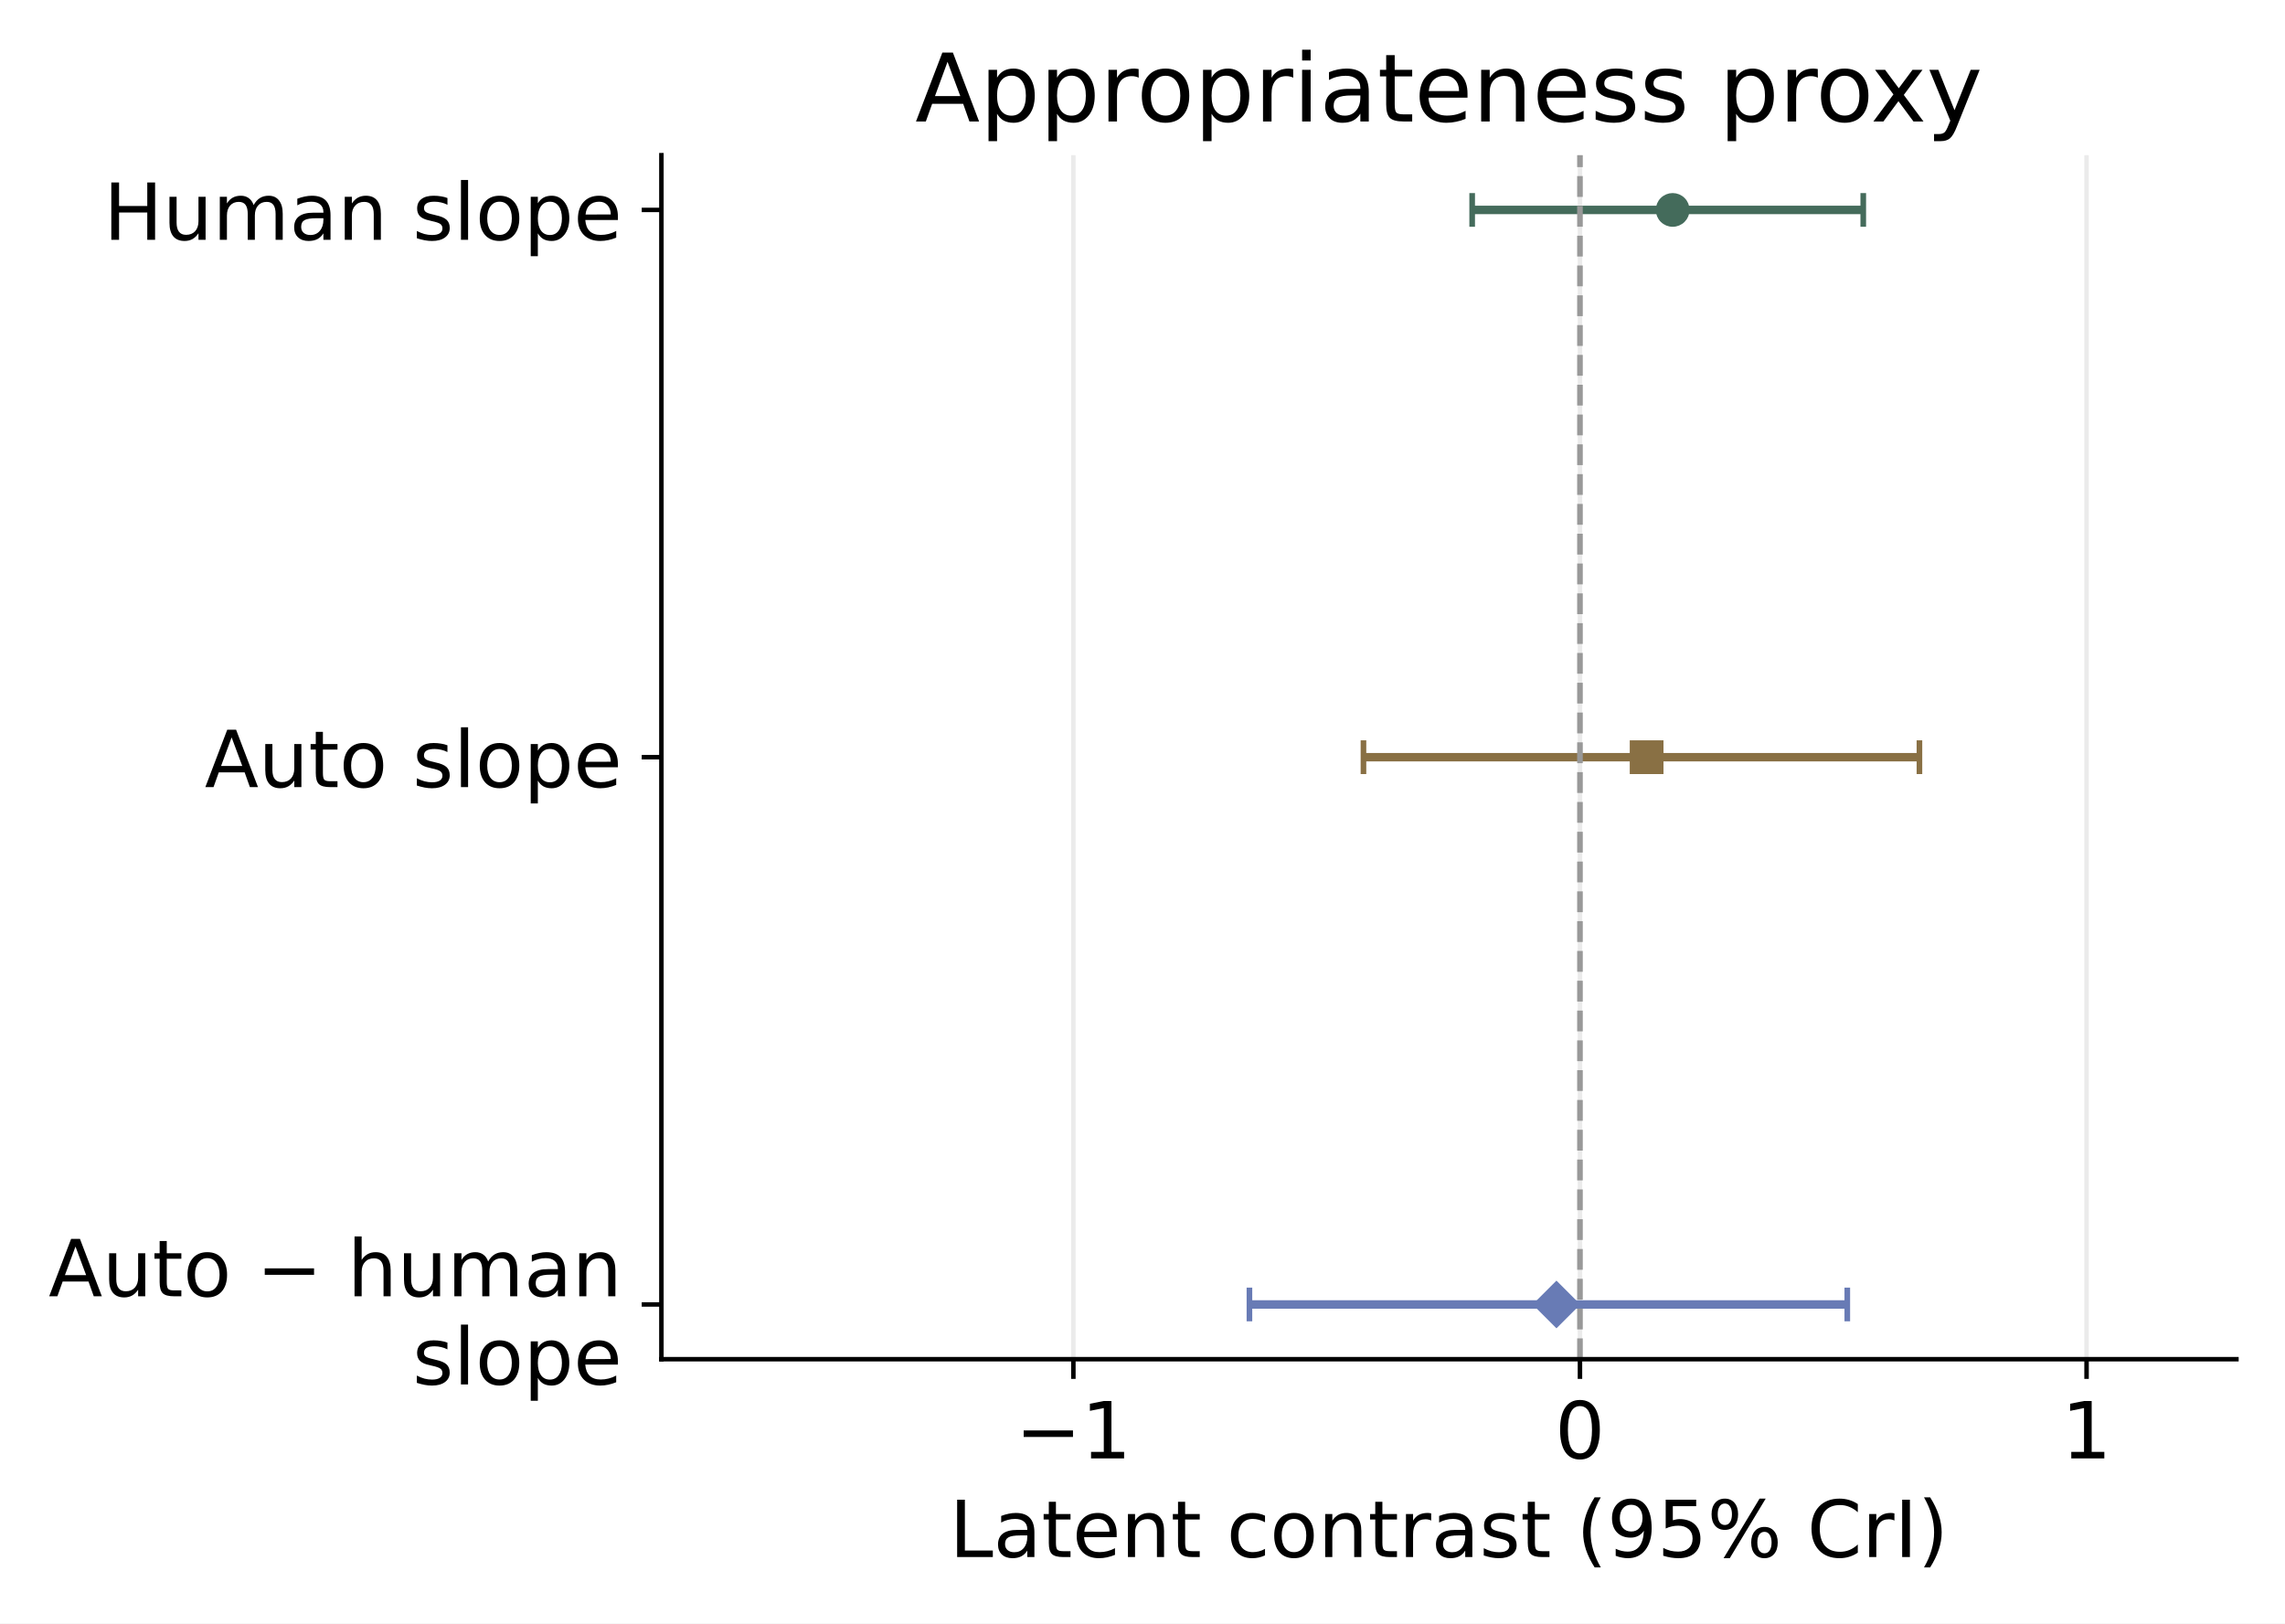
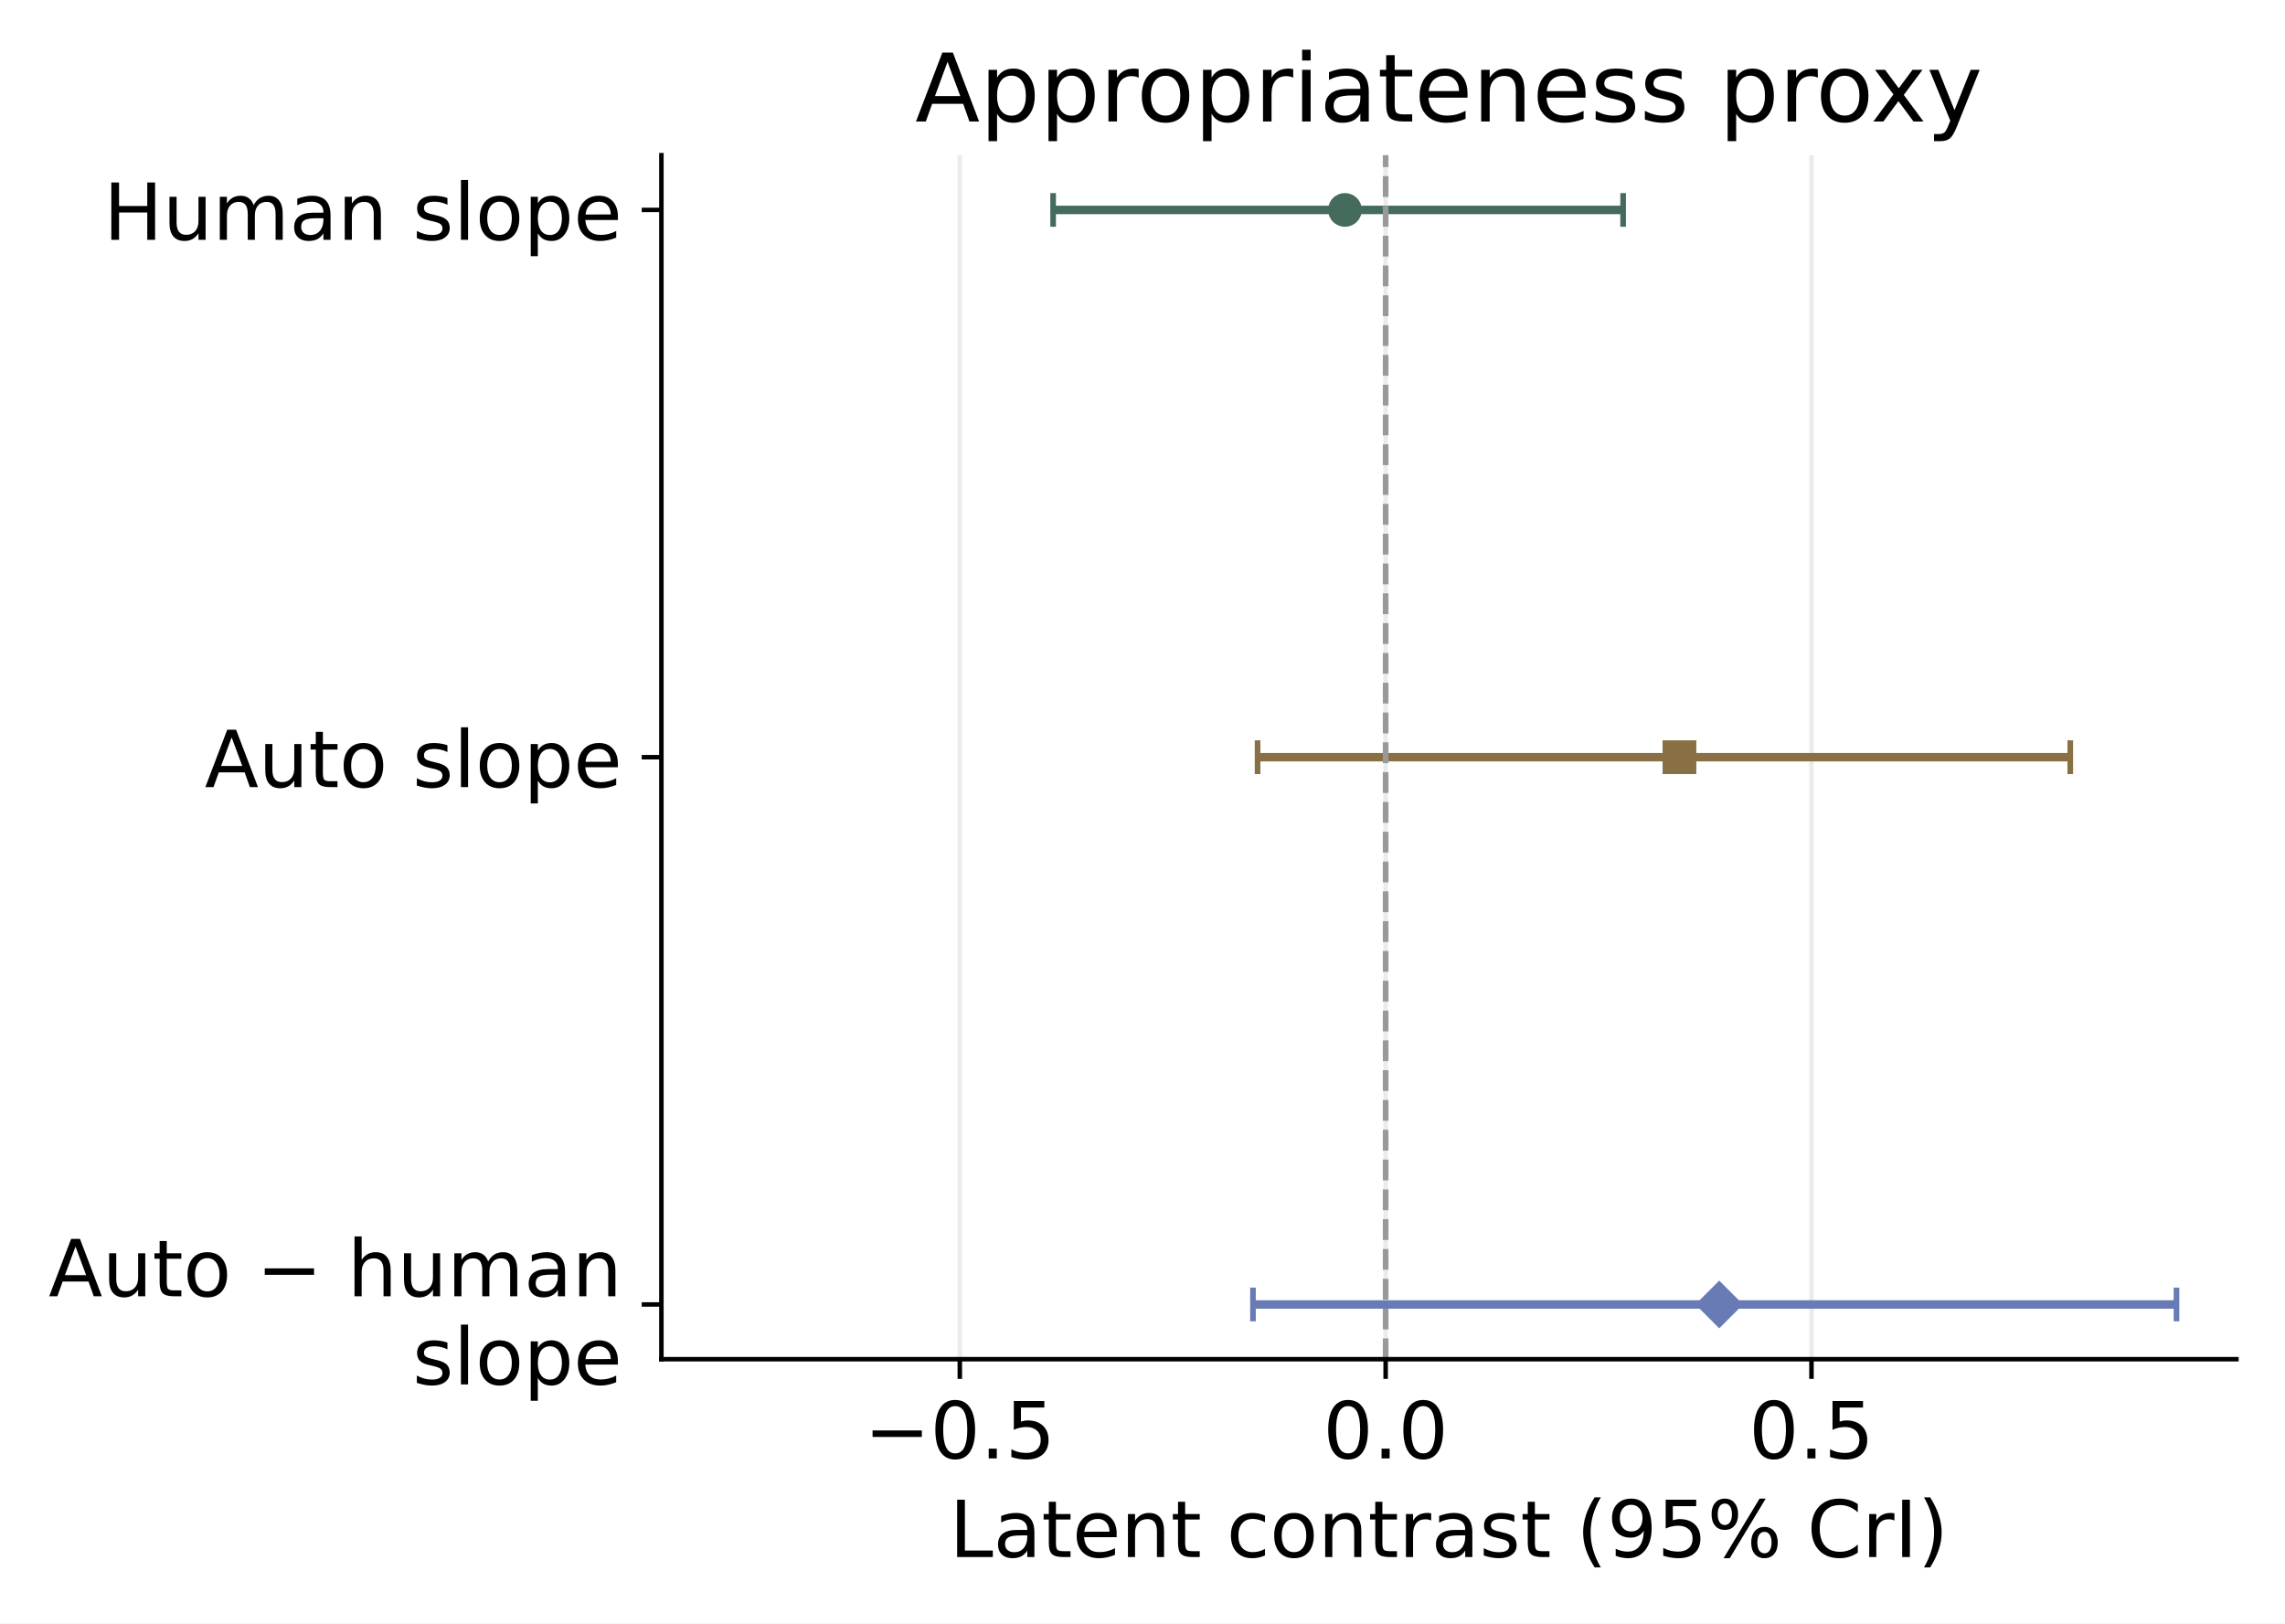
<svg xmlns="http://www.w3.org/2000/svg" xmlns:xlink="http://www.w3.org/1999/xlink" width="406.32pt" height="288.719pt" viewBox="0 0 406.32 288.719" version="1.1">
  <defs>
    <style type="text/css">*{stroke-linejoin: round; stroke-linecap: butt}</style>
  </defs>
  <g id="figure_1">
    <g id="patch_1">
-       <path d="M 0 288.719  L 406.32 288.719  L 406.32 -0  L 0 -0  z " style="fill: #ffffff" />
+       <path d="M 0 288.719 L 406.32 288.719 L 406.32 -0 L 0 -0 z " style="fill: #ffffff" />
    </g>
    <g id="axes_1">
      <g id="patch_2">
-         <path d="M 117.61 241.719  L 397.68 241.719  L 397.68 27.6  L 117.61 27.6  z " style="fill: #ffffff" />
+         <path d="M 117.61 241.719 L 397.68 241.719 L 397.68 27.6 L 117.61 27.6 z " style="fill: #ffffff" />
      </g>
      <g id="matplotlib.axis_1">
        <g id="xtick_1">
          <g id="line2d_1">
-             <path d="M 190.867 241.719  L 190.867 27.6  " clip-path="url(#p018082d50b)" style="fill: none; stroke: #ebebeb; stroke-width: 0.8; stroke-linecap: square" />
+             <path d="M 170.674 241.719 L 170.674 27.6 " clip-path="url(#p5ce2618fb1)" style="fill: none; stroke: #ebebeb; stroke-width: 0.8; stroke-linecap: square" />
          </g>
          <g id="line2d_2">
            <defs>
-               <path id="mb7a226b595" d="M 0 0  L 0 3.5  " style="stroke: #000000; stroke-width: 0.8" />
+               <path id="m647aca7850" d="M 0 0 L 0 3.5 " style="stroke: #000000; stroke-width: 0.8" />
            </defs>
            <g>
-               <use xlink:href="#mb7a226b595" x="190.867" y="241.719" style="stroke: #000000; stroke-width: 0.8" />
+               <use xlink:href="#m647aca7850" x="170.674" y="241.719" style="stroke: #000000; stroke-width: 0.8" />
            </g>
          </g>
          <g id="text_1">
-             <text style="font-size: 14px; font-family: 'DejaVu Sans'; text-anchor: middle" x="190.867" y="259.357" transform="rotate(-0 190.8671 259.3571)">−1</text>
+             <text style="font-size: 14px; font-family: 'DejaVu Sans'; text-anchor: middle" x="170.674" y="259.357" transform="rotate(-0 170.6743 259.3571)">−0.5</text>
          </g>
        </g>
        <g id="xtick_2">
          <g id="line2d_3">
-             <path d="M 280.95 241.719  L 280.95 27.6  " clip-path="url(#p018082d50b)" style="fill: none; stroke: #ebebeb; stroke-width: 0.8; stroke-linecap: square" />
+             <path d="M 246.396 241.719 L 246.396 27.6 " clip-path="url(#p5ce2618fb1)" style="fill: none; stroke: #ebebeb; stroke-width: 0.8; stroke-linecap: square" />
          </g>
          <g id="line2d_4">
            <g>
-               <use xlink:href="#mb7a226b595" x="280.95" y="241.719" style="stroke: #000000; stroke-width: 0.8" />
+               <use xlink:href="#m647aca7850" x="246.396" y="241.719" style="stroke: #000000; stroke-width: 0.8" />
            </g>
          </g>
          <g id="text_2">
-             <text style="font-size: 14px; font-family: 'DejaVu Sans'; text-anchor: middle" x="280.95" y="259.357" transform="rotate(-0 280.9504 259.3571)">0</text>
+             <text style="font-size: 14px; font-family: 'DejaVu Sans'; text-anchor: middle" x="246.396" y="259.357" transform="rotate(-0 246.3959 259.3571)">0.0</text>
          </g>
        </g>
        <g id="xtick_3">
          <g id="line2d_5">
-             <path d="M 371.034 241.719  L 371.034 27.6  " clip-path="url(#p018082d50b)" style="fill: none; stroke: #ebebeb; stroke-width: 0.8; stroke-linecap: square" />
+             <path d="M 322.118 241.719 L 322.118 27.6 " clip-path="url(#p5ce2618fb1)" style="fill: none; stroke: #ebebeb; stroke-width: 0.8; stroke-linecap: square" />
          </g>
          <g id="line2d_6">
            <g>
-               <use xlink:href="#mb7a226b595" x="371.034" y="241.719" style="stroke: #000000; stroke-width: 0.8" />
+               <use xlink:href="#m647aca7850" x="322.118" y="241.719" style="stroke: #000000; stroke-width: 0.8" />
            </g>
          </g>
          <g id="text_3">
-             <text style="font-size: 14px; font-family: 'DejaVu Sans'; text-anchor: middle" x="371.034" y="259.357" transform="rotate(-0 371.0337 259.3571)">1</text>
+             <text style="font-size: 14px; font-family: 'DejaVu Sans'; text-anchor: middle" x="322.118" y="259.357" transform="rotate(-0 322.1175 259.3571)">0.5</text>
          </g>
        </g>
        <g id="text_4">
          <text style="font-size: 14px; font-family: 'DejaVu Sans'; text-anchor: middle" x="257.645" y="276.906" transform="rotate(-0 257.6449 276.9065)">Latent contrast (95% CrI)</text>
        </g>
      </g>
      <g id="matplotlib.axis_2">
        <g id="ytick_1">
          <g id="line2d_7">
            <defs>
-               <path id="m4f1947a9c8" d="M 0 0  L -3.5 0  " style="stroke: #000000; stroke-width: 0.8" />
+               <path id="m642d0ea46a" d="M 0 0 L -3.5 0 " style="stroke: #000000; stroke-width: 0.8" />
            </defs>
            <g>
-               <use xlink:href="#m4f1947a9c8" x="117.61" y="37.333" style="stroke: #000000; stroke-width: 0.8" />
+               <use xlink:href="#m642d0ea46a" x="117.61" y="37.333" style="stroke: #000000; stroke-width: 0.8" />
            </g>
          </g>
          <g id="text_5">
            <text style="font-size: 14px; font-family: 'DejaVu Sans'; text-anchor: end" x="110.61" y="42.652" transform="rotate(-0 110.61 42.6516)">Human slope</text>
          </g>
        </g>
        <g id="ytick_2">
          <g id="line2d_8">
            <g>
-               <use xlink:href="#m4f1947a9c8" x="117.61" y="134.66" style="stroke: #000000; stroke-width: 0.8" />
+               <use xlink:href="#m642d0ea46a" x="117.61" y="134.66" style="stroke: #000000; stroke-width: 0.8" />
            </g>
          </g>
          <g id="text_6">
            <text style="font-size: 14px; font-family: 'DejaVu Sans'; text-anchor: end" x="110.61" y="139.979" transform="rotate(-0 110.61 139.9785)">Auto slope</text>
          </g>
        </g>
        <g id="ytick_3">
          <g id="line2d_9">
            <g>
-               <use xlink:href="#m4f1947a9c8" x="117.61" y="231.987" style="stroke: #000000; stroke-width: 0.8" />
+               <use xlink:href="#m642d0ea46a" x="117.61" y="231.987" style="stroke: #000000; stroke-width: 0.8" />
            </g>
          </g>
          <g id="text_7">
            <text style="font-size: 14px; font-family: 'DejaVu Sans'" transform="translate(8.641875 230.5308)">Auto − human</text>
            <text style="font-size: 14px; font-family: 'DejaVu Sans'" transform="translate(73.35906 246.2077)">slope</text>
          </g>
        </g>
      </g>
      <g id="LineCollection_1">
-         <path d="M 261.782 37.333  L 331.326 37.333  " clip-path="url(#p018082d50b)" style="fill: none; stroke: #446b5b; stroke-width: 1.5" />
+         <path d="M 187.267 37.333 L 288.627 37.333 " clip-path="url(#p5ce2618fb1)" style="fill: none; stroke: #446b5b; stroke-width: 1.5" />
      </g>
      <g id="line2d_10">
        <defs>
-           <path id="mf02d3793bc" d="M 0 3  L 0 -3  " style="stroke: #446b5b" />
+           <path id="m3c9562b9ce" d="M 0 3 L 0 -3 " style="stroke: #446b5b" />
        </defs>
-         <g clip-path="url(#p018082d50b)">
-           <use xlink:href="#mf02d3793bc" x="261.782" y="37.333" style="fill: #446b5b; stroke: #446b5b" />
+         <g clip-path="url(#p5ce2618fb1)">
+           <use xlink:href="#m3c9562b9ce" x="187.267" y="37.333" style="fill: #446b5b; stroke: #446b5b" />
        </g>
      </g>
      <g id="line2d_11">
-         <g clip-path="url(#p018082d50b)">
-           <use xlink:href="#mf02d3793bc" x="331.326" y="37.333" style="fill: #446b5b; stroke: #446b5b" />
+         <g clip-path="url(#p5ce2618fb1)">
+           <use xlink:href="#m3c9562b9ce" x="288.627" y="37.333" style="fill: #446b5b; stroke: #446b5b" />
        </g>
      </g>
      <g id="LineCollection_2">
-         <path d="M 242.452 134.66  L 341.316 134.66  " clip-path="url(#p018082d50b)" style="fill: none; stroke: #897044; stroke-width: 1.5" />
+         <path d="M 223.622 134.66 L 368.138 134.66 " clip-path="url(#p5ce2618fb1)" style="fill: none; stroke: #897044; stroke-width: 1.5" />
      </g>
      <g id="line2d_12">
        <defs>
-           <path id="m225b0949dc" d="M 0 3  L 0 -3  " style="stroke: #897044" />
+           <path id="mfa464026fd" d="M 0 3 L 0 -3 " style="stroke: #897044" />
        </defs>
-         <g clip-path="url(#p018082d50b)">
-           <use xlink:href="#m225b0949dc" x="242.452" y="134.66" style="fill: #897044; stroke: #897044" />
+         <g clip-path="url(#p5ce2618fb1)">
+           <use xlink:href="#mfa464026fd" x="223.622" y="134.66" style="fill: #897044; stroke: #897044" />
        </g>
      </g>
      <g id="line2d_13">
-         <g clip-path="url(#p018082d50b)">
-           <use xlink:href="#m225b0949dc" x="341.316" y="134.66" style="fill: #897044; stroke: #897044" />
+         <g clip-path="url(#p5ce2618fb1)">
+           <use xlink:href="#mfa464026fd" x="368.138" y="134.66" style="fill: #897044; stroke: #897044" />
        </g>
      </g>
      <g id="LineCollection_3">
-         <path d="M 222.175 231.987  L 328.487 231.987  " clip-path="url(#p018082d50b)" style="fill: none; stroke: #687bb5; stroke-width: 1.5" />
+         <path d="M 222.805 231.987 L 387.023 231.987 " clip-path="url(#p5ce2618fb1)" style="fill: none; stroke: #687bb5; stroke-width: 1.5" />
      </g>
      <g id="line2d_14">
        <defs>
-           <path id="mff223d04f1" d="M 0 3  L 0 -3  " style="stroke: #687bb5" />
+           <path id="mdff54aa917" d="M 0 3 L 0 -3 " style="stroke: #687bb5" />
        </defs>
-         <g clip-path="url(#p018082d50b)">
-           <use xlink:href="#mff223d04f1" x="222.175" y="231.987" style="fill: #687bb5; stroke: #687bb5" />
+         <g clip-path="url(#p5ce2618fb1)">
+           <use xlink:href="#mdff54aa917" x="222.805" y="231.987" style="fill: #687bb5; stroke: #687bb5" />
        </g>
      </g>
      <g id="line2d_15">
-         <g clip-path="url(#p018082d50b)">
-           <use xlink:href="#mff223d04f1" x="328.487" y="231.987" style="fill: #687bb5; stroke: #687bb5" />
+         <g clip-path="url(#p5ce2618fb1)">
+           <use xlink:href="#mdff54aa917" x="387.023" y="231.987" style="fill: #687bb5; stroke: #687bb5" />
        </g>
      </g>
      <g id="line2d_16">
-         <path d="M 280.95 241.719  L 280.95 27.6  " clip-path="url(#p018082d50b)" style="fill: none; stroke-dasharray: 3.7,1.6; stroke-dashoffset: 0; stroke: #999999" />
+         <path d="M 246.396 241.719 L 246.396 27.6 " clip-path="url(#p5ce2618fb1)" style="fill: none; stroke-dasharray: 3.7,1.6; stroke-dashoffset: 0; stroke: #999999" />
      </g>
      <g id="line2d_17">
        <defs>
-           <path id="md5b16696da" d="M 0 2.5  C 0.663 2.5 1.299 2.237 1.768 1.768  C 2.237 1.299 2.5 0.663 2.5 0  C 2.5 -0.663 2.237 -1.299 1.768 -1.768  C 1.299 -2.237 0.663 -2.5 0 -2.5  C -0.663 -2.5 -1.299 -2.237 -1.768 -1.768  C -2.237 -1.299 -2.5 -0.663 -2.5 0  C -2.5 0.663 -2.237 1.299 -1.768 1.768  C -1.299 2.237 -0.663 2.5 0 2.5  z " style="stroke: #446b5b" />
+           <path id="md0c7820534" d="M 0 2.5 C 0.663 2.5 1.299 2.237 1.768 1.768 C 2.237 1.299 2.5 0.663 2.5 0 C 2.5 -0.663 2.237 -1.299 1.768 -1.768 C 1.299 -2.237 0.663 -2.5 0 -2.5 C -0.663 -2.5 -1.299 -2.237 -1.768 -1.768 C -2.237 -1.299 -2.5 -0.663 -2.5 0 C -2.5 0.663 -2.237 1.299 -1.768 1.768 C -1.299 2.237 -0.663 2.5 0 2.5 z " style="stroke: #446b5b" />
        </defs>
-         <g clip-path="url(#p018082d50b)">
-           <use xlink:href="#md5b16696da" x="297.436" y="37.333" style="fill: #446b5b; stroke: #446b5b" />
+         <g clip-path="url(#p5ce2618fb1)">
+           <use xlink:href="#md0c7820534" x="239.159" y="37.333" style="fill: #446b5b; stroke: #446b5b" />
        </g>
      </g>
      <g id="line2d_18">
        <defs>
-           <path id="ma8c286dfc6" d="M -2.5 2.5  L 2.5 2.5  L 2.5 -2.5  L -2.5 -2.5  z " style="stroke: #897044; stroke-linejoin: miter" />
+           <path id="m55de07d245" d="M -2.5 2.5 L 2.5 2.5 L 2.5 -2.5 L -2.5 -2.5 z " style="stroke: #897044; stroke-linejoin: miter" />
        </defs>
-         <g clip-path="url(#p018082d50b)">
-           <use xlink:href="#ma8c286dfc6" x="292.803" y="134.66" style="fill: #897044; stroke: #897044; stroke-linejoin: miter" />
+         <g clip-path="url(#p5ce2618fb1)">
+           <use xlink:href="#m55de07d245" x="298.641" y="134.66" style="fill: #897044; stroke: #897044; stroke-linejoin: miter" />
        </g>
      </g>
      <g id="line2d_19">
        <defs>
-           <path id="m6ba3ffc52c" d="M -0 3.536  L 3.536 0  L 0 -3.536  L -3.536 -0  z " style="stroke: #687bb5; stroke-linejoin: miter" />
+           <path id="m5d2ad2fbb7" d="M -0 3.536 L 3.536 0 L 0 -3.536 L -3.536 -0 z " style="stroke: #687bb5; stroke-linejoin: miter" />
        </defs>
-         <g clip-path="url(#p018082d50b)">
-           <use xlink:href="#m6ba3ffc52c" x="276.772" y="231.987" style="fill: #687bb5; stroke: #687bb5; stroke-linejoin: miter" />
+         <g clip-path="url(#p5ce2618fb1)">
+           <use xlink:href="#m5d2ad2fbb7" x="305.716" y="231.987" style="fill: #687bb5; stroke: #687bb5; stroke-linejoin: miter" />
        </g>
      </g>
      <g id="patch_3">
-         <path d="M 117.61 241.719  L 117.61 27.6  " style="fill: none; stroke: #000000; stroke-width: 0.8; stroke-linejoin: miter; stroke-linecap: square" />
+         <path d="M 117.61 241.719 L 117.61 27.6 " style="fill: none; stroke: #000000; stroke-width: 0.8; stroke-linejoin: miter; stroke-linecap: square" />
      </g>
      <g id="patch_4">
-         <path d="M 117.61 241.719  L 397.68 241.719  " style="fill: none; stroke: #000000; stroke-width: 0.8; stroke-linejoin: miter; stroke-linecap: square" />
+         <path d="M 117.61 241.719 L 397.68 241.719 " style="fill: none; stroke: #000000; stroke-width: 0.8; stroke-linejoin: miter; stroke-linecap: square" />
      </g>
      <g id="text_8">
        <text style="font-size: 16.8px; font-family: 'DejaVu Sans'; text-anchor: middle" x="257.645" y="21.6" transform="rotate(-0 257.6449 21.6)">Appropriateness proxy</text>
      </g>
    </g>
  </g>
  <defs>
-     <clipPath id="p018082d50b">
+     <clipPath id="p5ce2618fb1">
      <rect x="117.61" y="27.6" width="280.07" height="214.119" />
    </clipPath>
  </defs>
</svg>
